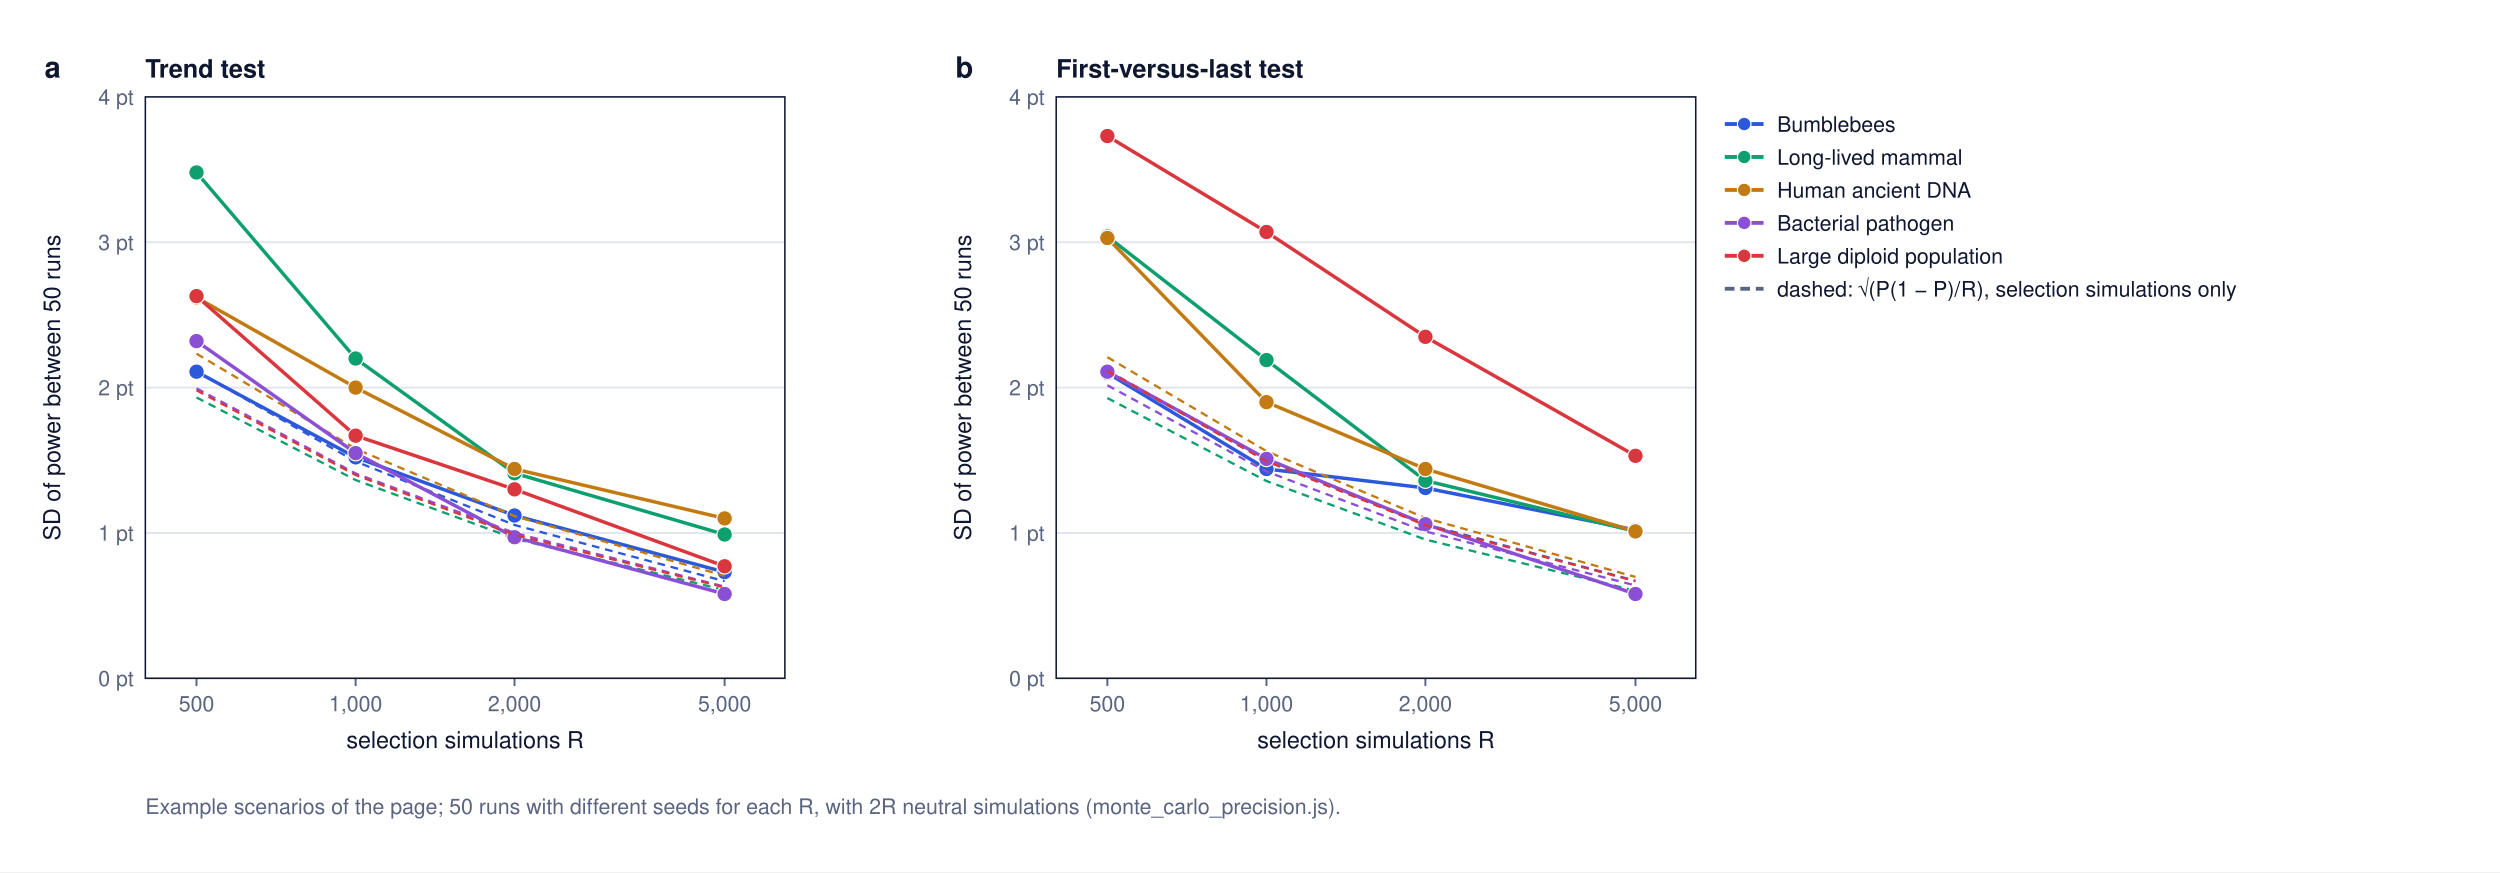
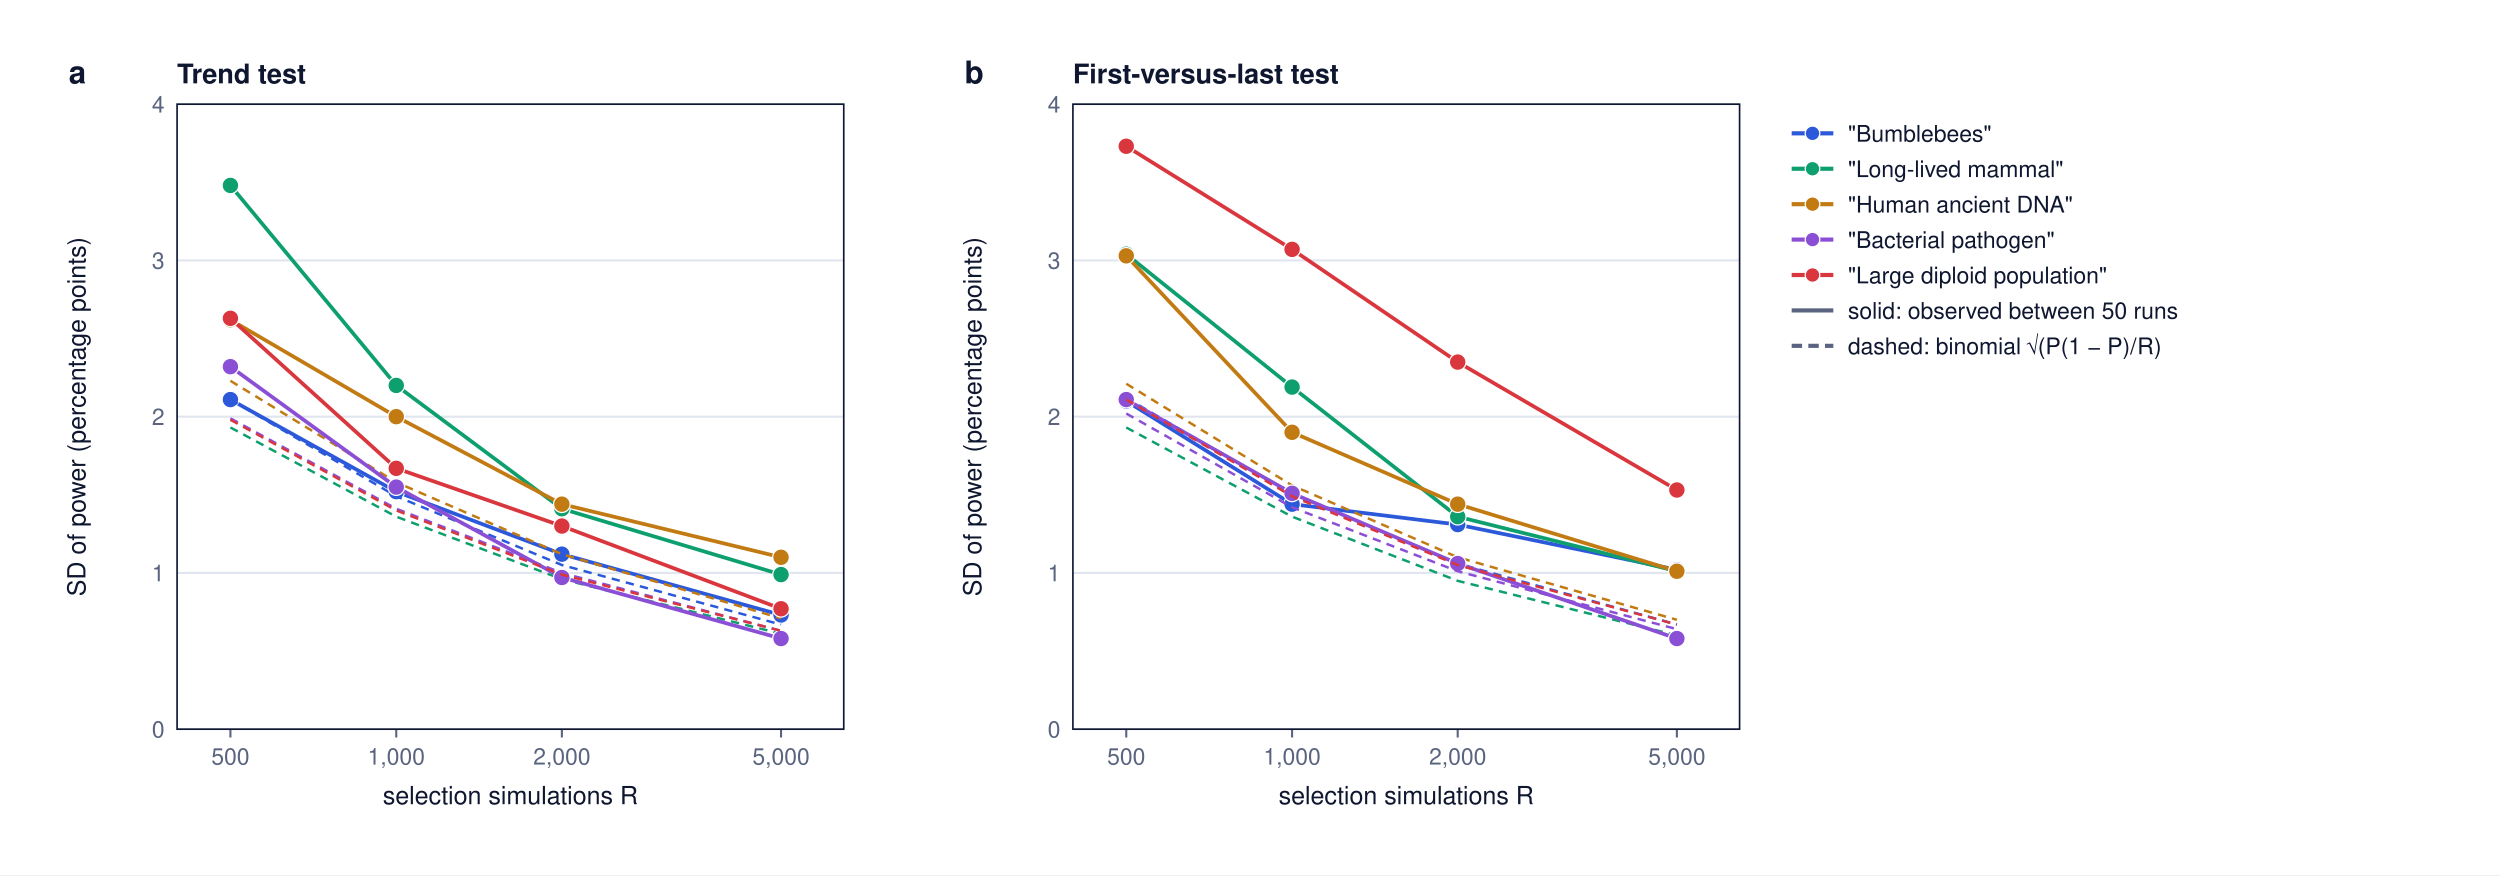
- <svg xmlns="http://www.w3.org/2000/svg" width="1290" height="450" viewBox="0 0 1290 450" font-family="Helvetica,Arial,sans-serif">
+ <svg xmlns="http://www.w3.org/2000/svg" width="1200" height="420" viewBox="0 0 1200 420" font-family="Helvetica,Arial,sans-serif">
  <defs>
    <g id="m0">
      <circle r="4" fill="#2B59D9" stroke="#fff" stroke-width="0.6" />
    </g>
    <g id="m1">
      <circle r="4" fill="#0E9F6E" stroke="#fff" stroke-width="0.6" />
    </g>
    <g id="m2">
      <circle r="4" fill="#C27A12" stroke="#fff" stroke-width="0.6" />
    </g>
    <g id="m3">
      <circle r="4" fill="#8B4FD6" stroke="#fff" stroke-width="0.6" />
    </g>
    <g id="m4">
      <circle r="4" fill="#D9363E" stroke="#fff" stroke-width="0.6" />
    </g>
    <g id="m5">
      <circle r="3.5" fill="#2B59D9" stroke="#fff" stroke-width="0.6" />
    </g>
    <g id="m6">
      <circle r="3.5" fill="#0E9F6E" stroke="#fff" stroke-width="0.6" />
    </g>
    <g id="m7">
      <circle r="3.5" fill="#C27A12" stroke="#fff" stroke-width="0.6" />
    </g>
    <g id="m8">
      <circle r="3.5" fill="#8B4FD6" stroke="#fff" stroke-width="0.6" />
    </g>
    <g id="m9">
      <circle r="3.5" fill="#D9363E" stroke="#fff" stroke-width="0.6" />
    </g>
  </defs>
-   <rect width="1290" height="450" fill="#fff" />
-   <text x="75.0" y="40.0" font-size="13" text-anchor="start" fill="#0F1730" font-weight="600">Trend test</text>
-   <text x="23.0" y="40.0" font-size="15" text-anchor="start" fill="#0F1730" font-weight="700">a</text>
-   <line x1="75" x2="405" y1="350.0" y2="350.0" stroke="#E1E5EF" />
-   <text x="69" y="354.0" font-size="11" text-anchor="end" fill="#5A6480">0 pt</text>
-   <line x1="75" x2="405" y1="275.0" y2="275.0" stroke="#E1E5EF" />
-   <text x="69" y="279.0" font-size="11" text-anchor="end" fill="#5A6480">1 pt</text>
-   <line x1="75" x2="405" y1="200.0" y2="200.0" stroke="#E1E5EF" />
-   <text x="69" y="204.0" font-size="11" text-anchor="end" fill="#5A6480">2 pt</text>
-   <line x1="75" x2="405" y1="125.0" y2="125.0" stroke="#E1E5EF" />
-   <text x="69" y="129.0" font-size="11" text-anchor="end" fill="#5A6480">3 pt</text>
-   <line x1="75" x2="405" y1="50.0" y2="50.0" stroke="#E1E5EF" />
-   <text x="69" y="54.0" font-size="11" text-anchor="end" fill="#5A6480">4 pt</text>
-   <line x1="101.4" x2="101.4" y1="350" y2="354" stroke="#5A6480" />
-   <text x="101.4" y="367" font-size="11" text-anchor="middle" fill="#5A6480">500</text>
-   <line x1="183.5" x2="183.5" y1="350" y2="354" stroke="#5A6480" />
-   <text x="183.5" y="367" font-size="11" text-anchor="middle" fill="#5A6480">1,000</text>
-   <line x1="265.5" x2="265.5" y1="350" y2="354" stroke="#5A6480" />
-   <text x="265.5" y="367" font-size="11" text-anchor="middle" fill="#5A6480">2,000</text>
-   <line x1="373.9" x2="373.9" y1="350" y2="354" stroke="#5A6480" />
-   <text x="373.9" y="367" font-size="11" text-anchor="middle" fill="#5A6480">5,000</text>
-   <rect x="75" y="50" width="330" height="300" fill="none" stroke="#0F1730" stroke-width=".8" />
-   <text x="240.0" y="386.0" font-size="12" text-anchor="middle" fill="#0F1730">selection simulations R</text>
-   <text x="31.0" y="200.0" font-size="12" text-anchor="middle" fill="#0F1730" transform="rotate(-90 31.0 200.0)">SD of power between 50 runs</text>
-   <path d="M101.4 191.8L183.5 236.0L265.5 266.0L373.9 295.2" fill="none" stroke="#2B59D9" stroke-width="1.8" stroke-opacity="1" />
-   <use href="#m0" x="101.4" y="191.8" />
-   <use href="#m0" x="183.5" y="236.0" />
-   <use href="#m0" x="265.5" y="266.0" />
-   <use href="#m0" x="373.9" y="295.2" />
-   <path d="M101.4 191.6L183.5 238.1L265.5 270.9L373.9 299.9" fill="none" stroke="#2B59D9" stroke-width="1.2" stroke-dasharray="4 3" stroke-opacity="1" />
-   <path d="M101.4 89.0L183.5 185.0L265.5 244.2L373.9 275.8" fill="none" stroke="#0E9F6E" stroke-width="1.8" stroke-opacity="1" />
-   <use href="#m1" x="101.4" y="89.0" />
-   <use href="#m1" x="183.5" y="185.0" />
-   <use href="#m1" x="265.5" y="244.2" />
-   <use href="#m1" x="373.9" y="275.8" />
-   <path d="M101.4 205.1L183.5 247.7L265.5 277.9L373.9 304.5" fill="none" stroke="#0E9F6E" stroke-width="1.2" stroke-dasharray="4 3" stroke-opacity="1" />
-   <path d="M101.4 153.5L183.5 200.0L265.5 242.0L373.9 267.5" fill="none" stroke="#C27A12" stroke-width="1.8" stroke-opacity="1" />
-   <use href="#m2" x="101.4" y="153.5" />
-   <use href="#m2" x="183.5" y="200.0" />
-   <use href="#m2" x="265.5" y="242.0" />
-   <use href="#m2" x="373.9" y="267.5" />
-   <path d="M101.4 182.5L183.5 231.6L265.5 266.3L373.9 297.1" fill="none" stroke="#C27A12" stroke-width="1.2" stroke-dasharray="4 3" stroke-opacity="1" />
-   <path d="M101.4 176.0L183.5 233.8L265.5 277.2L373.9 306.5" fill="none" stroke="#8B4FD6" stroke-width="1.8" stroke-opacity="1" />
-   <use href="#m3" x="101.4" y="176.0" />
-   <use href="#m3" x="183.5" y="233.8" />
-   <use href="#m3" x="265.5" y="277.2" />
-   <use href="#m3" x="373.9" y="306.5" />
-   <path d="M101.4 200.4L183.5 244.3L265.5 275.0L373.9 302.7" fill="none" stroke="#8B4FD6" stroke-width="1.2" stroke-dasharray="4 3" stroke-opacity="1" />
-   <path d="M101.4 152.8L183.5 224.8L265.5 252.5L373.9 292.2" fill="none" stroke="#D9363E" stroke-width="1.8" stroke-opacity="1" />
-   <use href="#m4" x="101.4" y="152.8" />
-   <use href="#m4" x="183.5" y="224.8" />
-   <use href="#m4" x="265.5" y="252.5" />
-   <use href="#m4" x="373.9" y="292.2" />
-   <path d="M101.4 201.4L183.5 245.1L265.5 276.0L373.9 303.1" fill="none" stroke="#D9363E" stroke-width="1.2" stroke-dasharray="4 3" stroke-opacity="1" />
-   <text x="545.0" y="40.0" font-size="13" text-anchor="start" fill="#0F1730" font-weight="600">First-versus-last test</text>
-   <text x="493.0" y="40.0" font-size="15" text-anchor="start" fill="#0F1730" font-weight="700">b</text>
-   <line x1="545" x2="875" y1="350.0" y2="350.0" stroke="#E1E5EF" />
-   <text x="539" y="354.0" font-size="11" text-anchor="end" fill="#5A6480">0 pt</text>
-   <line x1="545" x2="875" y1="275.0" y2="275.0" stroke="#E1E5EF" />
-   <text x="539" y="279.0" font-size="11" text-anchor="end" fill="#5A6480">1 pt</text>
-   <line x1="545" x2="875" y1="200.0" y2="200.0" stroke="#E1E5EF" />
-   <text x="539" y="204.0" font-size="11" text-anchor="end" fill="#5A6480">2 pt</text>
-   <line x1="545" x2="875" y1="125.0" y2="125.0" stroke="#E1E5EF" />
-   <text x="539" y="129.0" font-size="11" text-anchor="end" fill="#5A6480">3 pt</text>
-   <line x1="545" x2="875" y1="50.0" y2="50.0" stroke="#E1E5EF" />
-   <text x="539" y="54.0" font-size="11" text-anchor="end" fill="#5A6480">4 pt</text>
-   <line x1="571.4" x2="571.4" y1="350" y2="354" stroke="#5A6480" />
-   <text x="571.4" y="367" font-size="11" text-anchor="middle" fill="#5A6480">500</text>
-   <line x1="653.5" x2="653.5" y1="350" y2="354" stroke="#5A6480" />
-   <text x="653.5" y="367" font-size="11" text-anchor="middle" fill="#5A6480">1,000</text>
-   <line x1="735.5" x2="735.5" y1="350" y2="354" stroke="#5A6480" />
-   <text x="735.5" y="367" font-size="11" text-anchor="middle" fill="#5A6480">2,000</text>
-   <line x1="843.9" x2="843.9" y1="350" y2="354" stroke="#5A6480" />
-   <text x="843.9" y="367" font-size="11" text-anchor="middle" fill="#5A6480">5,000</text>
-   <rect x="545" y="50" width="330" height="300" fill="none" stroke="#0F1730" stroke-width=".8" />
-   <text x="710.0" y="386.0" font-size="12" text-anchor="middle" fill="#0F1730">selection simulations R</text>
-   <text x="501.0" y="200.0" font-size="12" text-anchor="middle" fill="#0F1730" transform="rotate(-90 501.0 200.0)">SD of power between 50 runs</text>
-   <path d="M571.4 192.5L653.5 242.0L735.5 251.8L843.9 273.5" fill="none" stroke="#2B59D9" stroke-width="1.8" stroke-opacity="1" />
-   <use href="#m0" x="571.4" y="192.5" />
-   <use href="#m0" x="653.5" y="242.0" />
-   <use href="#m0" x="735.5" y="251.8" />
-   <use href="#m0" x="843.9" y="273.5" />
-   <path d="M571.4 191.2L653.5 237.7L735.5 270.5L843.9 299.7" fill="none" stroke="#2B59D9" stroke-width="1.2" stroke-dasharray="4 3" stroke-opacity="1" />
-   <path d="M571.4 122.0L653.5 185.8L735.5 248.0L843.9 274.2" fill="none" stroke="#0E9F6E" stroke-width="1.8" stroke-opacity="1" />
-   <use href="#m1" x="571.4" y="122.0" />
-   <use href="#m1" x="653.5" y="185.8" />
-   <use href="#m1" x="735.5" y="248.0" />
-   <use href="#m1" x="843.9" y="274.2" />
-   <path d="M571.4 205.4L653.5 248.2L735.5 278.4L843.9 304.8" fill="none" stroke="#0E9F6E" stroke-width="1.2" stroke-dasharray="4 3" stroke-opacity="1" />
-   <path d="M571.4 122.8L653.5 207.5L735.5 242.0L843.9 274.2" fill="none" stroke="#C27A12" stroke-width="1.8" stroke-opacity="1" />
-   <use href="#m2" x="571.4" y="122.8" />
-   <use href="#m2" x="653.5" y="207.5" />
-   <use href="#m2" x="735.5" y="242.0" />
-   <use href="#m2" x="843.9" y="274.2" />
-   <path d="M571.4 184.3L653.5 232.8L735.5 267.3L843.9 297.7" fill="none" stroke="#C27A12" stroke-width="1.2" stroke-dasharray="4 3" stroke-opacity="1" />
-   <path d="M571.4 191.8L653.5 236.8L735.5 270.5L843.9 306.5" fill="none" stroke="#8B4FD6" stroke-width="1.8" stroke-opacity="1" />
-   <use href="#m3" x="571.4" y="191.8" />
-   <use href="#m3" x="653.5" y="236.8" />
-   <use href="#m3" x="735.5" y="270.5" />
-   <use href="#m3" x="843.9" y="306.5" />
-   <path d="M571.4 198.8L653.5 243.3L735.5 274.2L843.9 302.1" fill="none" stroke="#8B4FD6" stroke-width="1.2" stroke-dasharray="4 3" stroke-opacity="1" />
-   <path d="M571.4 70.2L653.5 119.7L735.5 173.8L843.9 235.2" fill="none" stroke="#D9363E" stroke-width="1.8" stroke-opacity="1" />
-   <use href="#m4" x="571.4" y="70.2" />
-   <use href="#m4" x="653.5" y="119.7" />
-   <use href="#m4" x="735.5" y="173.8" />
-   <use href="#m4" x="843.9" y="235.2" />
-   <path d="M571.4 191.4L653.5 238.0L735.5 271.0L843.9 299.9" fill="none" stroke="#D9363E" stroke-width="1.2" stroke-dasharray="4 3" stroke-opacity="1" />
-   <line x1="890" x2="910" y1="64" y2="64" stroke="#2B59D9" stroke-width="2" />
-   <use href="#m5" x="900.0" y="64.0" />
-   <text x="917.0" y="68.0" font-size="11" text-anchor="start" fill="#0F1730">Bumblebees</text>
-   <line x1="890" x2="910" y1="81" y2="81" stroke="#0E9F6E" stroke-width="2" />
-   <use href="#m6" x="900.0" y="81.0" />
-   <text x="917.0" y="85.0" font-size="11" text-anchor="start" fill="#0F1730">Long-lived mammal</text>
-   <line x1="890" x2="910" y1="98" y2="98" stroke="#C27A12" stroke-width="2" />
-   <use href="#m7" x="900.0" y="98.0" />
-   <text x="917.0" y="102.0" font-size="11" text-anchor="start" fill="#0F1730">Human ancient DNA</text>
-   <line x1="890" x2="910" y1="115" y2="115" stroke="#8B4FD6" stroke-width="2" />
-   <use href="#m8" x="900.0" y="115.0" />
-   <text x="917.0" y="119.0" font-size="11" text-anchor="start" fill="#0F1730">Bacterial pathogen</text>
-   <line x1="890" x2="910" y1="132" y2="132" stroke="#D9363E" stroke-width="2" />
-   <use href="#m9" x="900.0" y="132.0" />
-   <text x="917.0" y="136.0" font-size="11" text-anchor="start" fill="#0F1730">Large diploid population</text>
-   <line x1="890" x2="910" y1="149" y2="149" stroke="#5A6480" stroke-width="2" stroke-dasharray="5 3" />
-   <text x="917.0" y="153.0" font-size="11" text-anchor="start" fill="#0F1730">dashed: √(P(1 − P)/R), selection simulations only</text>
-   <text x="75.0" y="420.0" font-size="11" text-anchor="start" fill="#5A6480">Example scenarios of the page; 50 runs with different seeds for each R, with 2R neutral simulations (monte_carlo_precision.js).</text>
+   <rect width="1200" height="420" fill="#fff" />
+   <text x="85.0" y="40.0" font-size="13" text-anchor="start" fill="#0F1730" font-weight="600">Trend test</text>
+   <text x="33.0" y="40.0" font-size="15" text-anchor="start" fill="#0F1730" font-weight="700">a</text>
+   <line x1="85" x2="405" y1="350.0" y2="350.0" stroke="#E1E5EF" />
+   <text x="79" y="354.0" font-size="11" text-anchor="end" fill="#5A6480">0</text>
+   <line x1="85" x2="405" y1="275.0" y2="275.0" stroke="#E1E5EF" />
+   <text x="79" y="279.0" font-size="11" text-anchor="end" fill="#5A6480">1</text>
+   <line x1="85" x2="405" y1="200.0" y2="200.0" stroke="#E1E5EF" />
+   <text x="79" y="204.0" font-size="11" text-anchor="end" fill="#5A6480">2</text>
+   <line x1="85" x2="405" y1="125.0" y2="125.0" stroke="#E1E5EF" />
+   <text x="79" y="129.0" font-size="11" text-anchor="end" fill="#5A6480">3</text>
+   <line x1="85" x2="405" y1="50.0" y2="50.0" stroke="#E1E5EF" />
+   <text x="79" y="54.0" font-size="11" text-anchor="end" fill="#5A6480">4</text>
+   <line x1="110.6" x2="110.6" y1="350" y2="354" stroke="#5A6480" />
+   <text x="110.6" y="367" font-size="11" text-anchor="middle" fill="#5A6480">500</text>
+   <line x1="190.2" x2="190.2" y1="350" y2="354" stroke="#5A6480" />
+   <text x="190.2" y="367" font-size="11" text-anchor="middle" fill="#5A6480">1,000</text>
+   <line x1="269.7" x2="269.7" y1="350" y2="354" stroke="#5A6480" />
+   <text x="269.7" y="367" font-size="11" text-anchor="middle" fill="#5A6480">2,000</text>
+   <line x1="374.9" x2="374.9" y1="350" y2="354" stroke="#5A6480" />
+   <text x="374.9" y="367" font-size="11" text-anchor="middle" fill="#5A6480">5,000</text>
+   <rect x="85" y="50" width="320" height="300" fill="none" stroke="#0F1730" stroke-width=".8" />
+   <text x="245.0" y="386.0" font-size="12" text-anchor="middle" fill="#0F1730">selection simulations R</text>
+   <text x="41.0" y="200.0" font-size="12" text-anchor="middle" fill="#0F1730" transform="rotate(-90 41.0 200.0)">SD of power (percentage points)</text>
+   <path d="M110.6 191.8L190.2 236.0L269.7 266.0L374.9 295.2" fill="none" stroke="#2B59D9" stroke-width="1.8" stroke-opacity="1" />
+   <use href="#m0" x="110.6" y="191.8" />
+   <use href="#m0" x="190.2" y="236.0" />
+   <use href="#m0" x="269.7" y="266.0" />
+   <use href="#m0" x="374.9" y="295.2" />
+   <path d="M110.6 191.8L190.2 238.2L269.7 271.2L374.9 299.8" fill="none" stroke="#2B59D9" stroke-width="1.2" stroke-dasharray="4 3" stroke-opacity="1" />
+   <path d="M110.6 89.0L190.2 185.0L269.7 244.2L374.9 275.8" fill="none" stroke="#0E9F6E" stroke-width="1.8" stroke-opacity="1" />
+   <use href="#m1" x="110.6" y="89.0" />
+   <use href="#m1" x="190.2" y="185.0" />
+   <use href="#m1" x="269.7" y="244.2" />
+   <use href="#m1" x="374.9" y="275.8" />
+   <path d="M110.6 205.2L190.2 248.0L269.7 278.0L374.9 304.2" fill="none" stroke="#0E9F6E" stroke-width="1.2" stroke-dasharray="4 3" stroke-opacity="1" />
+   <path d="M110.6 153.5L190.2 200.0L269.7 242.0L374.9 267.5" fill="none" stroke="#C27A12" stroke-width="1.8" stroke-opacity="1" />
+   <use href="#m2" x="110.6" y="153.5" />
+   <use href="#m2" x="190.2" y="200.0" />
+   <use href="#m2" x="269.7" y="242.0" />
+   <use href="#m2" x="374.9" y="267.5" />
+   <path d="M110.6 182.8L190.2 231.5L269.7 266.0L374.9 296.8" fill="none" stroke="#C27A12" stroke-width="1.2" stroke-dasharray="4 3" stroke-opacity="1" />
+   <path d="M110.6 176.0L190.2 233.8L269.7 277.2L374.9 306.5" fill="none" stroke="#8B4FD6" stroke-width="1.8" stroke-opacity="1" />
+   <use href="#m3" x="110.6" y="176.0" />
+   <use href="#m3" x="190.2" y="233.8" />
+   <use href="#m3" x="269.7" y="277.2" />
+   <use href="#m3" x="374.9" y="306.5" />
+   <path d="M110.6 200.8L190.2 244.2L269.7 275.0L374.9 302.8" fill="none" stroke="#8B4FD6" stroke-width="1.2" stroke-dasharray="4 3" stroke-opacity="1" />
+   <path d="M110.6 152.8L190.2 224.8L269.7 252.5L374.9 292.2" fill="none" stroke="#D9363E" stroke-width="1.8" stroke-opacity="1" />
+   <use href="#m4" x="110.6" y="152.8" />
+   <use href="#m4" x="190.2" y="224.8" />
+   <use href="#m4" x="269.7" y="252.5" />
+   <use href="#m4" x="374.9" y="292.2" />
+   <path d="M110.6 201.5L190.2 245.0L269.7 275.8L374.9 302.8" fill="none" stroke="#D9363E" stroke-width="1.2" stroke-dasharray="4 3" stroke-opacity="1" />
+   <text x="515.0" y="40.0" font-size="13" text-anchor="start" fill="#0F1730" font-weight="600">First-versus-last test</text>
+   <text x="463.0" y="40.0" font-size="15" text-anchor="start" fill="#0F1730" font-weight="700">b</text>
+   <line x1="515" x2="835" y1="350.0" y2="350.0" stroke="#E1E5EF" />
+   <text x="509" y="354.0" font-size="11" text-anchor="end" fill="#5A6480">0</text>
+   <line x1="515" x2="835" y1="275.0" y2="275.0" stroke="#E1E5EF" />
+   <text x="509" y="279.0" font-size="11" text-anchor="end" fill="#5A6480">1</text>
+   <line x1="515" x2="835" y1="200.0" y2="200.0" stroke="#E1E5EF" />
+   <text x="509" y="204.0" font-size="11" text-anchor="end" fill="#5A6480">2</text>
+   <line x1="515" x2="835" y1="125.0" y2="125.0" stroke="#E1E5EF" />
+   <text x="509" y="129.0" font-size="11" text-anchor="end" fill="#5A6480">3</text>
+   <line x1="515" x2="835" y1="50.0" y2="50.0" stroke="#E1E5EF" />
+   <text x="509" y="54.0" font-size="11" text-anchor="end" fill="#5A6480">4</text>
+   <line x1="540.6" x2="540.6" y1="350" y2="354" stroke="#5A6480" />
+   <text x="540.6" y="367" font-size="11" text-anchor="middle" fill="#5A6480">500</text>
+   <line x1="620.2" x2="620.2" y1="350" y2="354" stroke="#5A6480" />
+   <text x="620.2" y="367" font-size="11" text-anchor="middle" fill="#5A6480">1,000</text>
+   <line x1="699.7" x2="699.7" y1="350" y2="354" stroke="#5A6480" />
+   <text x="699.7" y="367" font-size="11" text-anchor="middle" fill="#5A6480">2,000</text>
+   <line x1="804.9" x2="804.9" y1="350" y2="354" stroke="#5A6480" />
+   <text x="804.9" y="367" font-size="11" text-anchor="middle" fill="#5A6480">5,000</text>
+   <rect x="515" y="50" width="320" height="300" fill="none" stroke="#0F1730" stroke-width=".8" />
+   <text x="675.0" y="386.0" font-size="12" text-anchor="middle" fill="#0F1730">selection simulations R</text>
+   <text x="471.0" y="200.0" font-size="12" text-anchor="middle" fill="#0F1730" transform="rotate(-90 471.0 200.0)">SD of power (percentage points)</text>
+   <path d="M540.6 192.5L620.2 242.0L699.7 251.8L804.9 273.5" fill="none" stroke="#2B59D9" stroke-width="1.8" stroke-opacity="1" />
+   <use href="#m0" x="540.6" y="192.5" />
+   <use href="#m0" x="620.2" y="242.0" />
+   <use href="#m0" x="699.7" y="251.8" />
+   <use href="#m0" x="804.9" y="273.5" />
+   <path d="M540.6 191.0L620.2 237.5L699.7 270.5L804.9 299.8" fill="none" stroke="#2B59D9" stroke-width="1.2" stroke-dasharray="4 3" stroke-opacity="1" />
+   <path d="M540.6 122.0L620.2 185.8L699.7 248.0L804.9 274.2" fill="none" stroke="#0E9F6E" stroke-width="1.8" stroke-opacity="1" />
+   <use href="#m1" x="540.6" y="122.0" />
+   <use href="#m1" x="620.2" y="185.8" />
+   <use href="#m1" x="699.7" y="248.0" />
+   <use href="#m1" x="804.9" y="274.2" />
+   <path d="M540.6 205.2L620.2 248.0L699.7 278.8L804.9 305.0" fill="none" stroke="#0E9F6E" stroke-width="1.2" stroke-dasharray="4 3" stroke-opacity="1" />
+   <path d="M540.6 122.8L620.2 207.5L699.7 242.0L804.9 274.2" fill="none" stroke="#C27A12" stroke-width="1.8" stroke-opacity="1" />
+   <use href="#m2" x="540.6" y="122.8" />
+   <use href="#m2" x="620.2" y="207.5" />
+   <use href="#m2" x="699.7" y="242.0" />
+   <use href="#m2" x="804.9" y="274.2" />
+   <path d="M540.6 184.2L620.2 233.0L699.7 267.5L804.9 297.5" fill="none" stroke="#C27A12" stroke-width="1.2" stroke-dasharray="4 3" stroke-opacity="1" />
+   <path d="M540.6 191.8L620.2 236.8L699.7 270.5L804.9 306.5" fill="none" stroke="#8B4FD6" stroke-width="1.8" stroke-opacity="1" />
+   <use href="#m3" x="540.6" y="191.8" />
+   <use href="#m3" x="620.2" y="236.8" />
+   <use href="#m3" x="699.7" y="270.5" />
+   <use href="#m3" x="804.9" y="306.5" />
+   <path d="M540.6 198.5L620.2 243.5L699.7 274.2L804.9 302.0" fill="none" stroke="#8B4FD6" stroke-width="1.2" stroke-dasharray="4 3" stroke-opacity="1" />
+   <path d="M540.6 70.2L620.2 119.7L699.7 173.8L804.9 235.2" fill="none" stroke="#D9363E" stroke-width="1.8" stroke-opacity="1" />
+   <use href="#m4" x="540.6" y="70.2" />
+   <use href="#m4" x="620.2" y="119.7" />
+   <use href="#m4" x="699.7" y="173.8" />
+   <use href="#m4" x="804.9" y="235.2" />
+   <path d="M540.6 191.8L620.2 238.2L699.7 271.2L804.9 299.8" fill="none" stroke="#D9363E" stroke-width="1.2" stroke-dasharray="4 3" stroke-opacity="1" />
+   <line x1="860" x2="880" y1="64" y2="64" stroke="#2B59D9" stroke-width="2" />
+   <use href="#m5" x="870.0" y="64.0" />
+   <text x="887.0" y="68.0" font-size="11" text-anchor="start" fill="#0F1730">"Bumblebees"</text>
+   <line x1="860" x2="880" y1="81" y2="81" stroke="#0E9F6E" stroke-width="2" />
+   <use href="#m6" x="870.0" y="81.0" />
+   <text x="887.0" y="85.0" font-size="11" text-anchor="start" fill="#0F1730">"Long-lived mammal"</text>
+   <line x1="860" x2="880" y1="98" y2="98" stroke="#C27A12" stroke-width="2" />
+   <use href="#m7" x="870.0" y="98.0" />
+   <text x="887.0" y="102.0" font-size="11" text-anchor="start" fill="#0F1730">"Human ancient DNA"</text>
+   <line x1="860" x2="880" y1="115" y2="115" stroke="#8B4FD6" stroke-width="2" />
+   <use href="#m8" x="870.0" y="115.0" />
+   <text x="887.0" y="119.0" font-size="11" text-anchor="start" fill="#0F1730">"Bacterial pathogen"</text>
+   <line x1="860" x2="880" y1="132" y2="132" stroke="#D9363E" stroke-width="2" />
+   <use href="#m9" x="870.0" y="132.0" />
+   <text x="887.0" y="136.0" font-size="11" text-anchor="start" fill="#0F1730">"Large diploid population"</text>
+   <line x1="860" x2="880" y1="149" y2="149" stroke="#5A6480" stroke-width="2" />
+   <text x="887.0" y="153.0" font-size="11" text-anchor="start" fill="#0F1730">solid: observed between 50 runs</text>
+   <line x1="860" x2="880" y1="166" y2="166" stroke="#5A6480" stroke-width="2" stroke-dasharray="5 3" />
+   <text x="887.0" y="170.0" font-size="11" text-anchor="start" fill="#0F1730">dashed: binomial √(P(1 − P)/R)</text>
</svg>
